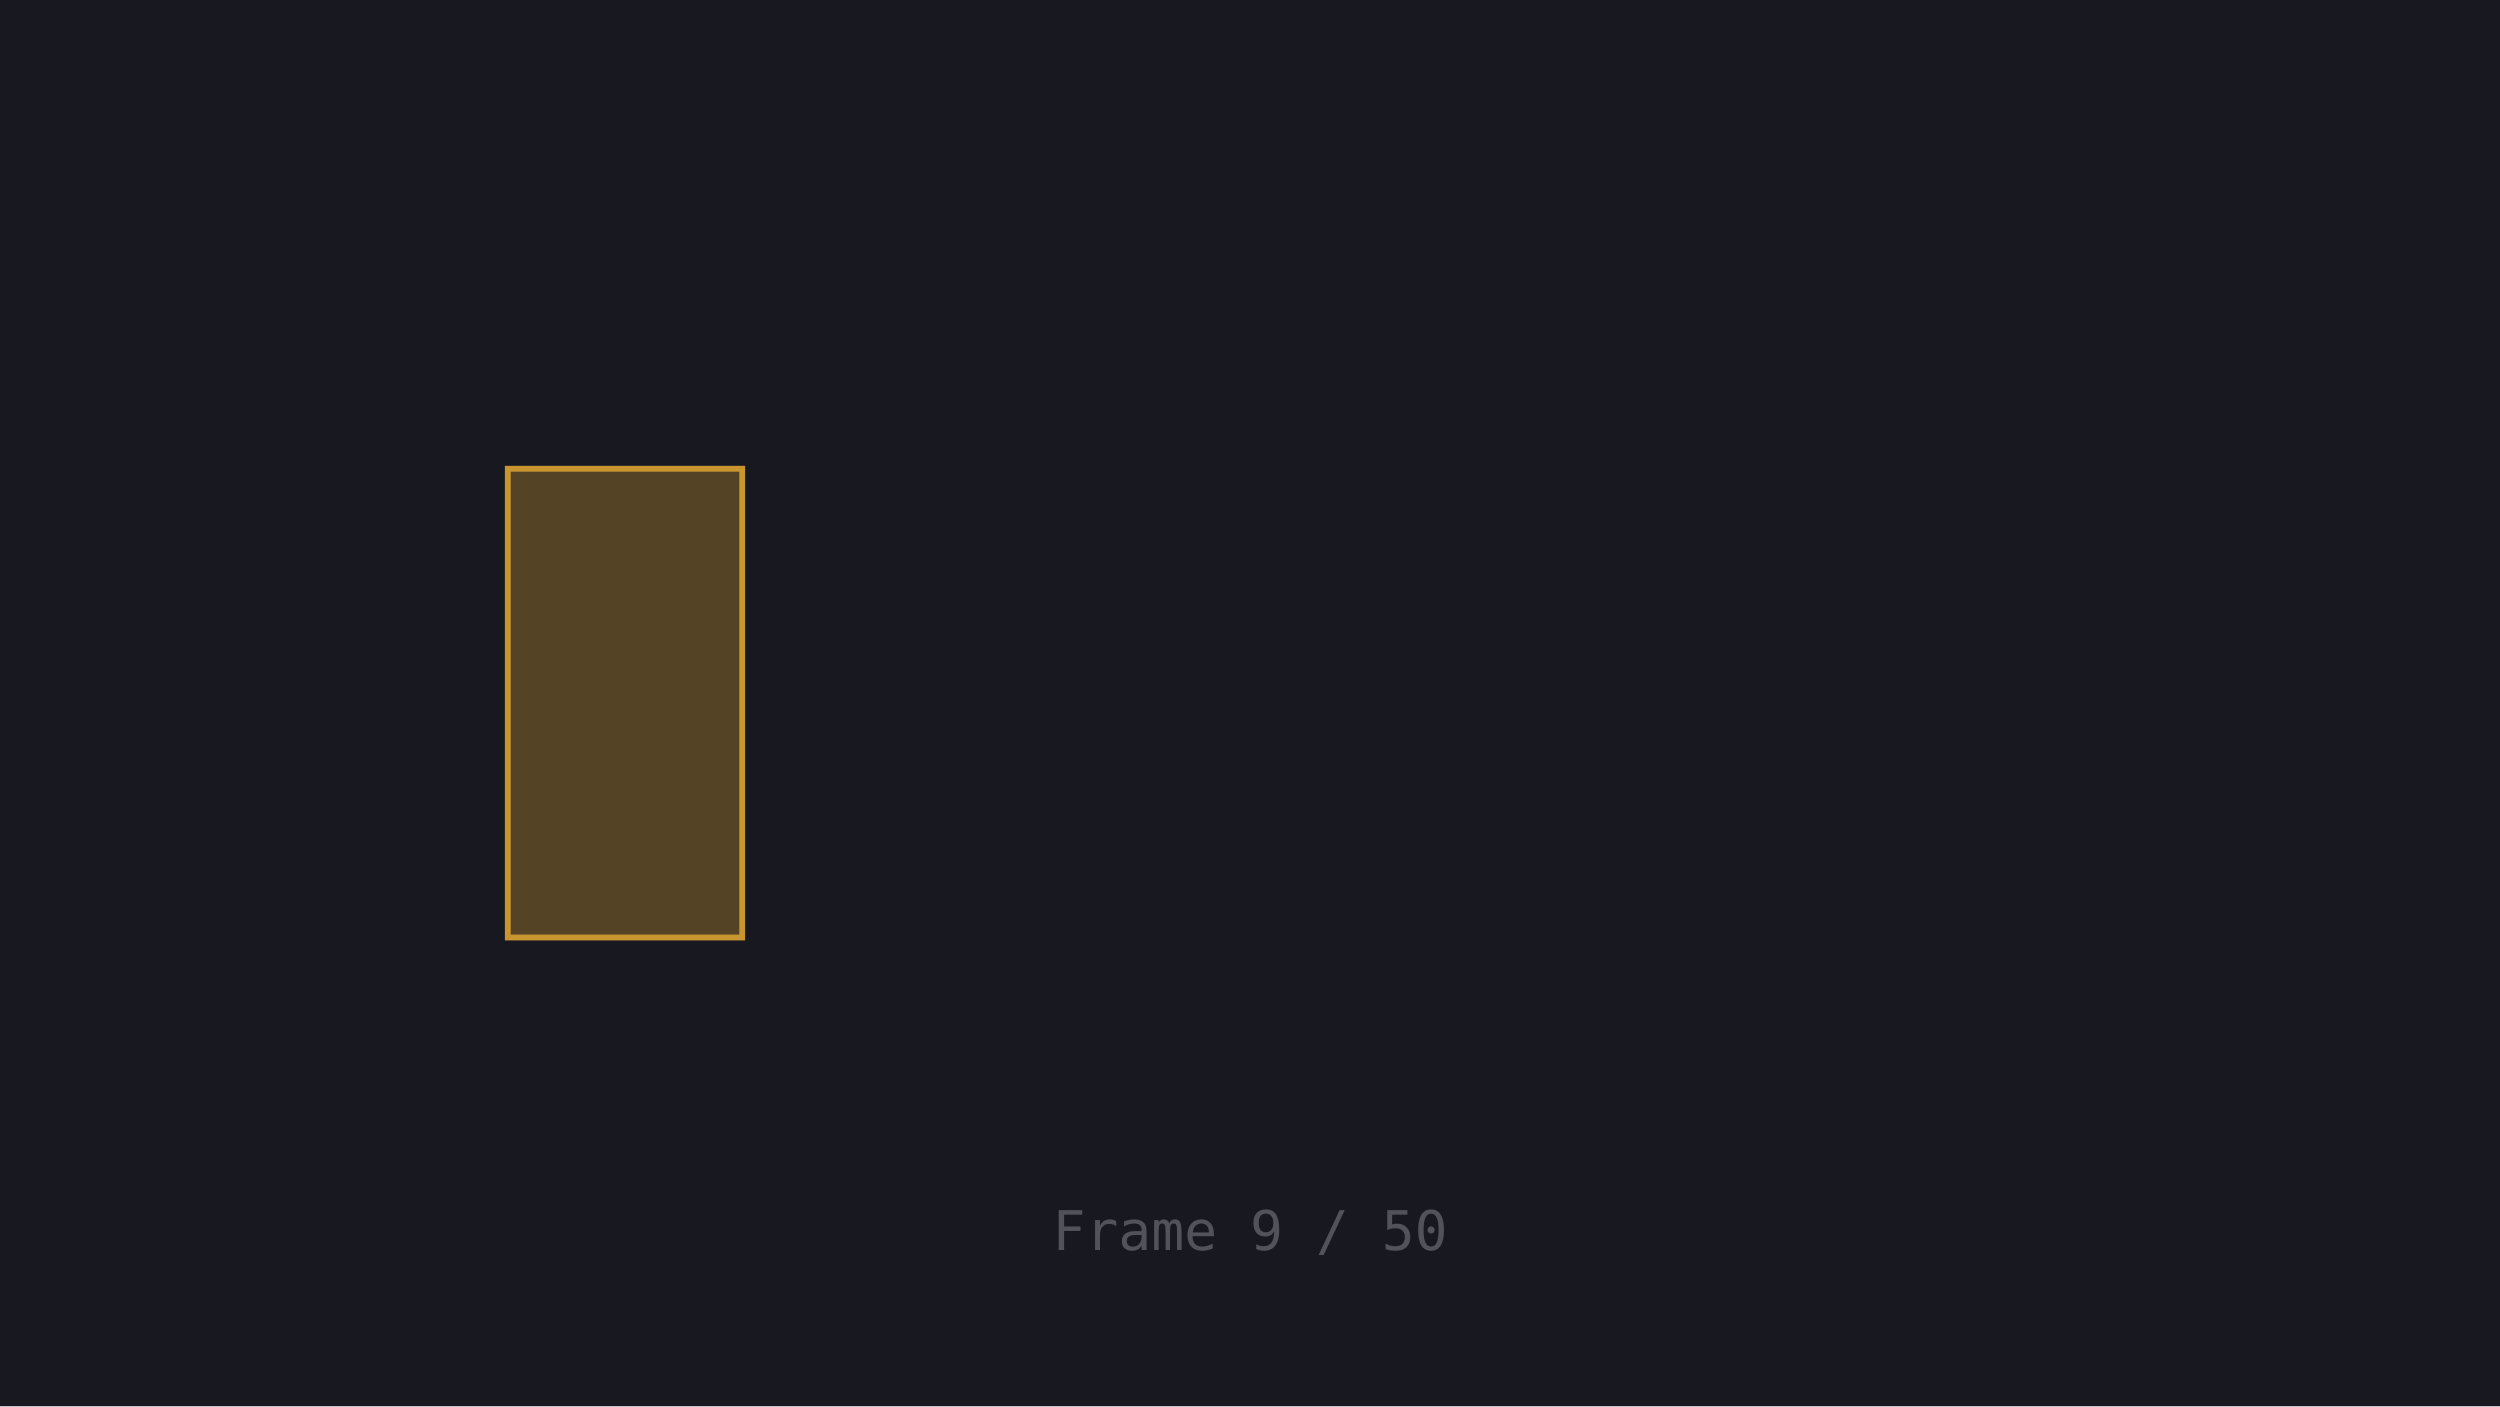
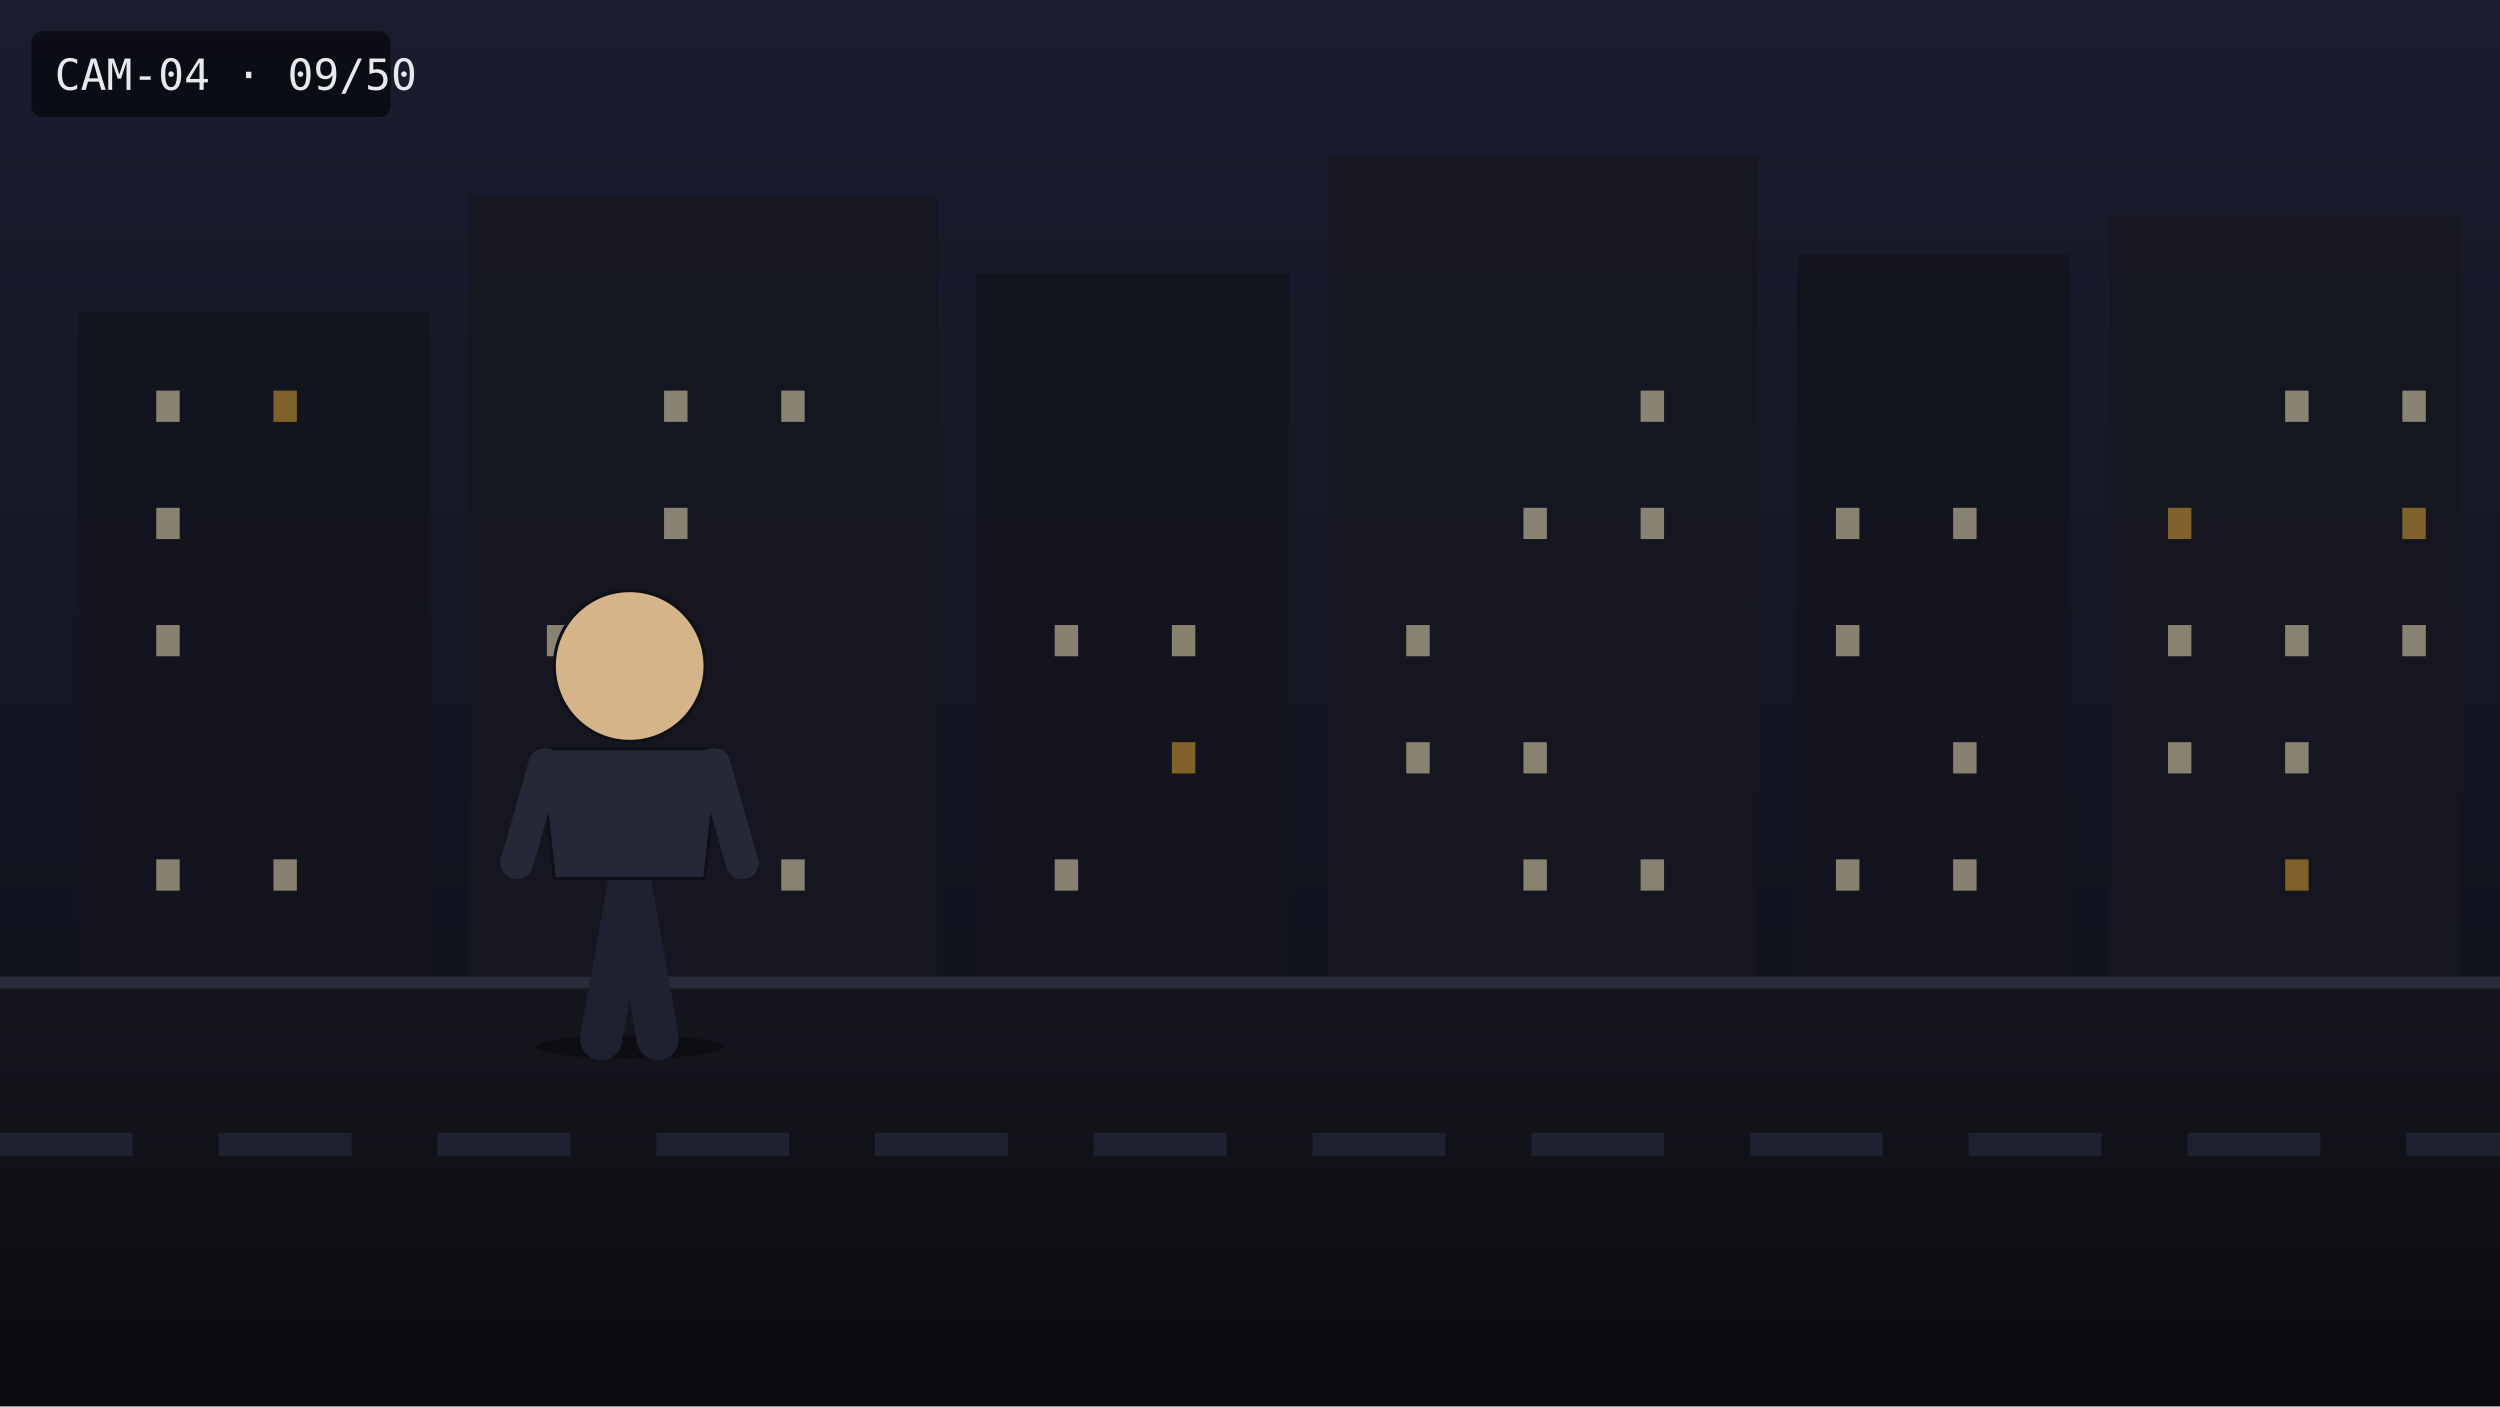
- <svg xmlns="http://www.w3.org/2000/svg" width="640" height="360" viewBox="0 0 640 360">
-   <rect width="640" height="360" fill="#181820" />
-   <rect x="130" y="120" width="60" height="120" fill="rgba(196,149,48,0.35)" stroke="#c89530" stroke-width="1.5" />
-   <text x="320" y="320" text-anchor="middle" font-family="monospace" font-size="14" fill="#52525b">Frame 9 / 50</text>
+ <svg xmlns="http://www.w3.org/2000/svg" width="640" height="360" viewBox="0 0 640 360" role="img" aria-label="Frame 9 / 50 — surveillance urbaine">
+   <defs>
+     <linearGradient id="sky" x1="0" y1="0" x2="0" y2="1">
+       <stop offset="0%" stop-color="#1a1d2e" />
+       <stop offset="100%" stop-color="#0d0e18" />
+     </linearGradient>
+     <linearGradient id="ground" x1="0" y1="0" x2="0" y2="1">
+       <stop offset="0%" stop-color="#16171e" />
+       <stop offset="100%" stop-color="#0a0b10" />
+     </linearGradient>
+   </defs>
+   <rect width="640" height="360" fill="url(#sky)" />
+   <g opacity="0.85">
+     <rect x="20" y="80" width="90" height="170" fill="#13141c" />
+     <rect x="120" y="50" width="120" height="200" fill="#15161f" />
+     <rect x="250" y="70" width="80" height="180" fill="#13141c" />
+     <rect x="340" y="40" width="110" height="210" fill="#15161f" />
+     <rect x="460" y="65" width="70" height="185" fill="#13141c" />
+     <rect x="540" y="55" width="90" height="195" fill="#15161f" />
+     <rect x="40" y="100" width="6" height="8" fill="#d6cba8" opacity="0.7" />
+     <rect x="40" y="130" width="6" height="8" fill="#d6cba8" opacity="0.7" />
+     <rect x="40" y="160" width="6" height="8" fill="#d6cba8" opacity="0.7" />
+     <rect x="40" y="220" width="6" height="8" fill="#d6cba8" opacity="0.7" />
+     <rect x="70" y="100" width="6" height="8" fill="#c89530" opacity="0.7" />
+     <rect x="70" y="220" width="6" height="8" fill="#d6cba8" opacity="0.7" />
+     <rect x="140" y="160" width="6" height="8" fill="#d6cba8" opacity="0.7" />
+     <rect x="170" y="100" width="6" height="8" fill="#d6cba8" opacity="0.7" />
+     <rect x="170" y="130" width="6" height="8" fill="#d6cba8" opacity="0.7" />
+     <rect x="200" y="100" width="6" height="8" fill="#d6cba8" opacity="0.7" />
+     <rect x="200" y="220" width="6" height="8" fill="#d6cba8" opacity="0.7" />
+     <rect x="270" y="160" width="6" height="8" fill="#d6cba8" opacity="0.7" />
+     <rect x="270" y="220" width="6" height="8" fill="#d6cba8" opacity="0.7" />
+     <rect x="300" y="160" width="6" height="8" fill="#d6cba8" opacity="0.7" />
+     <rect x="300" y="190" width="6" height="8" fill="#c89530" opacity="0.7" />
+     <rect x="360" y="160" width="6" height="8" fill="#d6cba8" opacity="0.7" />
+     <rect x="360" y="190" width="6" height="8" fill="#d6cba8" opacity="0.7" />
+     <rect x="390" y="130" width="6" height="8" fill="#d6cba8" opacity="0.7" />
+     <rect x="390" y="190" width="6" height="8" fill="#d6cba8" opacity="0.7" />
+     <rect x="390" y="220" width="6" height="8" fill="#d6cba8" opacity="0.7" />
+     <rect x="420" y="100" width="6" height="8" fill="#d6cba8" opacity="0.7" />
+     <rect x="420" y="130" width="6" height="8" fill="#d6cba8" opacity="0.7" />
+     <rect x="420" y="220" width="6" height="8" fill="#d6cba8" opacity="0.7" />
+     <rect x="470" y="130" width="6" height="8" fill="#d6cba8" opacity="0.7" />
+     <rect x="470" y="160" width="6" height="8" fill="#d6cba8" opacity="0.7" />
+     <rect x="470" y="220" width="6" height="8" fill="#d6cba8" opacity="0.7" />
+     <rect x="500" y="130" width="6" height="8" fill="#d6cba8" opacity="0.7" />
+     <rect x="500" y="190" width="6" height="8" fill="#d6cba8" opacity="0.7" />
+     <rect x="500" y="220" width="6" height="8" fill="#d6cba8" opacity="0.7" />
+     <rect x="555" y="130" width="6" height="8" fill="#c89530" opacity="0.7" />
+     <rect x="555" y="160" width="6" height="8" fill="#d6cba8" opacity="0.7" />
+     <rect x="555" y="190" width="6" height="8" fill="#d6cba8" opacity="0.7" />
+     <rect x="585" y="100" width="6" height="8" fill="#d6cba8" opacity="0.7" />
+     <rect x="585" y="160" width="6" height="8" fill="#d6cba8" opacity="0.7" />
+     <rect x="585" y="190" width="6" height="8" fill="#d6cba8" opacity="0.7" />
+     <rect x="585" y="220" width="6" height="8" fill="#c89530" opacity="0.7" />
+     <rect x="615" y="100" width="6" height="8" fill="#d6cba8" opacity="0.7" />
+     <rect x="615" y="130" width="6" height="8" fill="#c89530" opacity="0.7" />
+     <rect x="615" y="160" width="6" height="8" fill="#d6cba8" opacity="0.7" />
+   </g>
+   <rect x="0" y="250" width="640" height="110" fill="url(#ground)" />
+   <rect x="0" y="250" width="640" height="3" fill="#2a2c3a" />
+   <rect x="0" y="290" width="34" height="6" fill="#1f2030" />
+   <rect x="56" y="290" width="34" height="6" fill="#1f2030" />
+   <rect x="112" y="290" width="34" height="6" fill="#1f2030" />
+   <rect x="168" y="290" width="34" height="6" fill="#1f2030" />
+   <rect x="224" y="290" width="34" height="6" fill="#1f2030" />
+   <rect x="280" y="290" width="34" height="6" fill="#1f2030" />
+   <rect x="336" y="290" width="34" height="6" fill="#1f2030" />
+   <rect x="392" y="290" width="34" height="6" fill="#1f2030" />
+   <rect x="448" y="290" width="34" height="6" fill="#1f2030" />
+   <rect x="504" y="290" width="34" height="6" fill="#1f2030" />
+   <rect x="560" y="290" width="34" height="6" fill="#1f2030" />
+   <rect x="616" y="290" width="34" height="6" fill="#1f2030" />
+   <g aria-label="person-1">
+     <ellipse cx="161.2" cy="268.0" rx="24.1" ry="3" fill="rgba(0,0,0,0.35)" />
+     <line x1="161.2" y1="224.9" x2="153.9" y2="266.0" stroke="#1f2030" stroke-width="10.8" stroke-linecap="round" />
+     <line x1="161.2" y1="224.9" x2="168.4" y2="266.0" stroke="#1f2030" stroke-width="10.8" stroke-linecap="round" />
+     <path d="M 141.9 224.9                L 138.3 191.7                L 184.0 191.7                L 180.4 224.9 Z" fill="#262838" stroke="#0f1018" stroke-width="0.8" />
+     <line x1="139.5" y1="195.7" x2="132.3" y2="220.9" stroke="#262838" stroke-width="8.4" stroke-linecap="round" />
+     <line x1="182.8" y1="195.7" x2="190.0" y2="220.9" stroke="#262838" stroke-width="8.4" stroke-linecap="round" />
+     <circle cx="161.2" cy="170.5" r="19.3" fill="#d6b48a" stroke="#0f1018" stroke-width="0.8" />
+   </g>
+   <g>
+     <rect x="8" y="8" width="92" height="22" rx="3" fill="rgba(0,0,0,0.55)" />
+     <text x="14" y="23" font-family="monospace" font-size="11" fill="#e8e8ef">CAM-04 · 09/50</text>
+   </g>
</svg>
